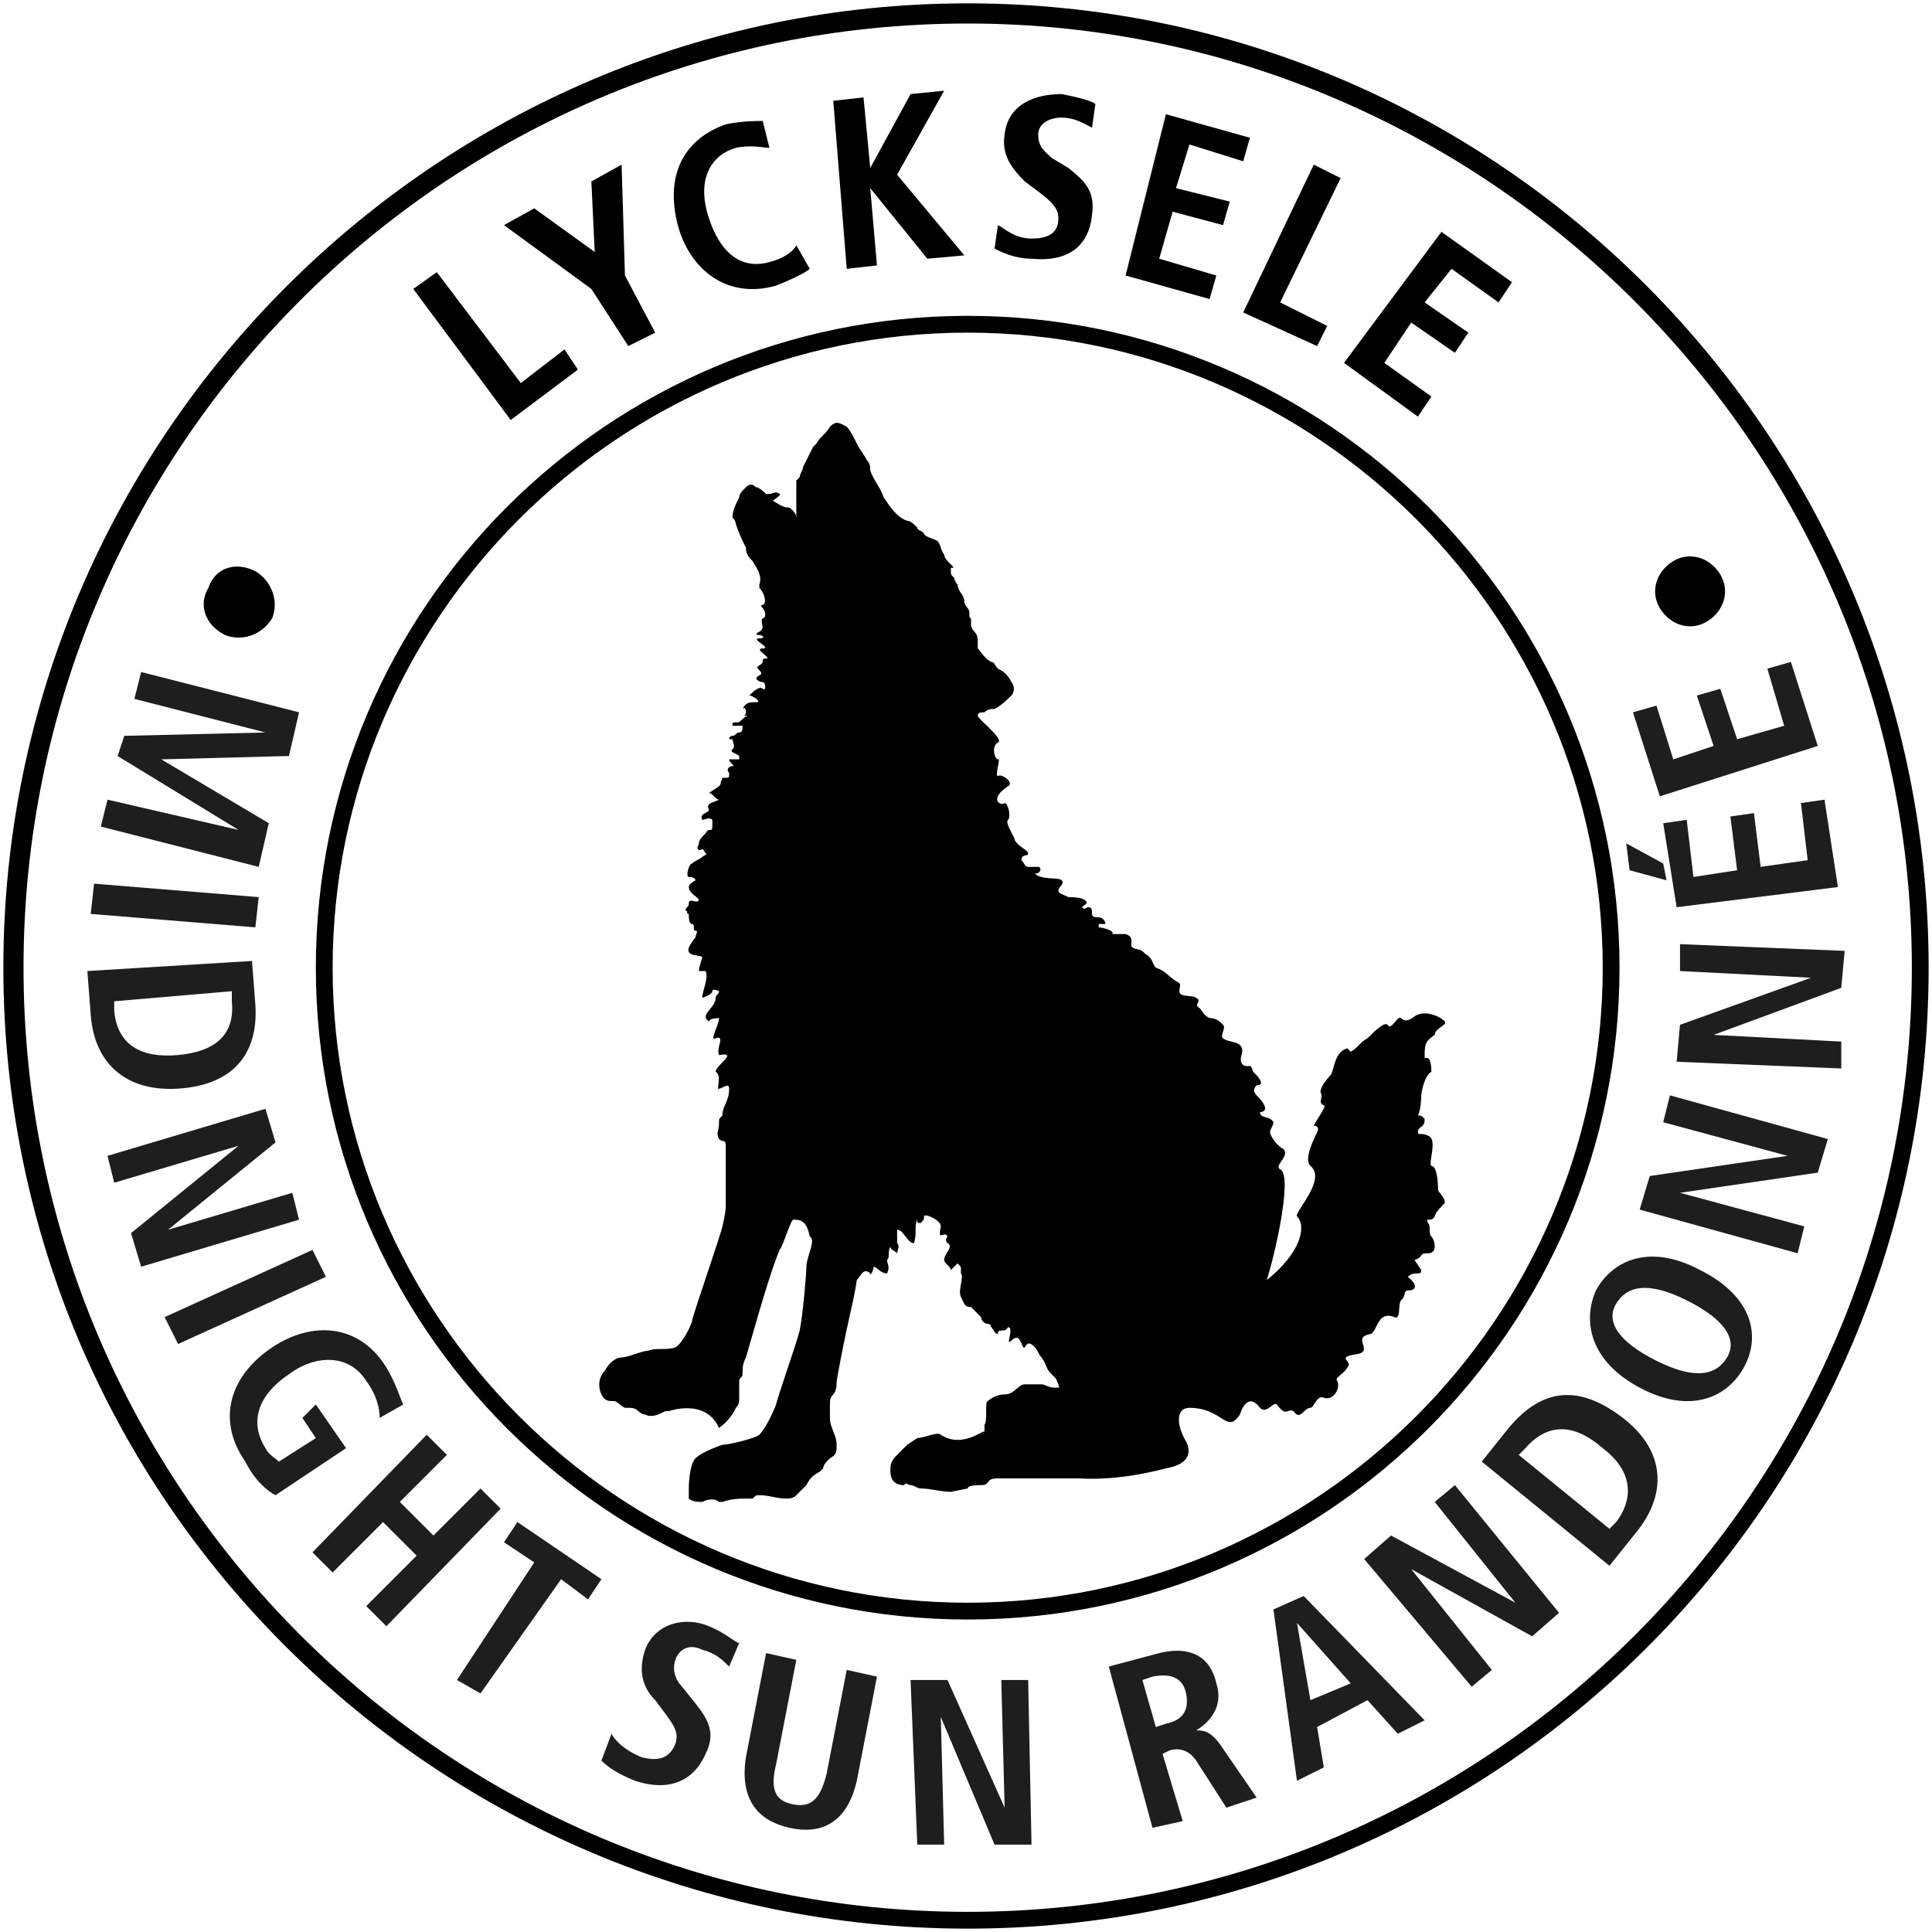
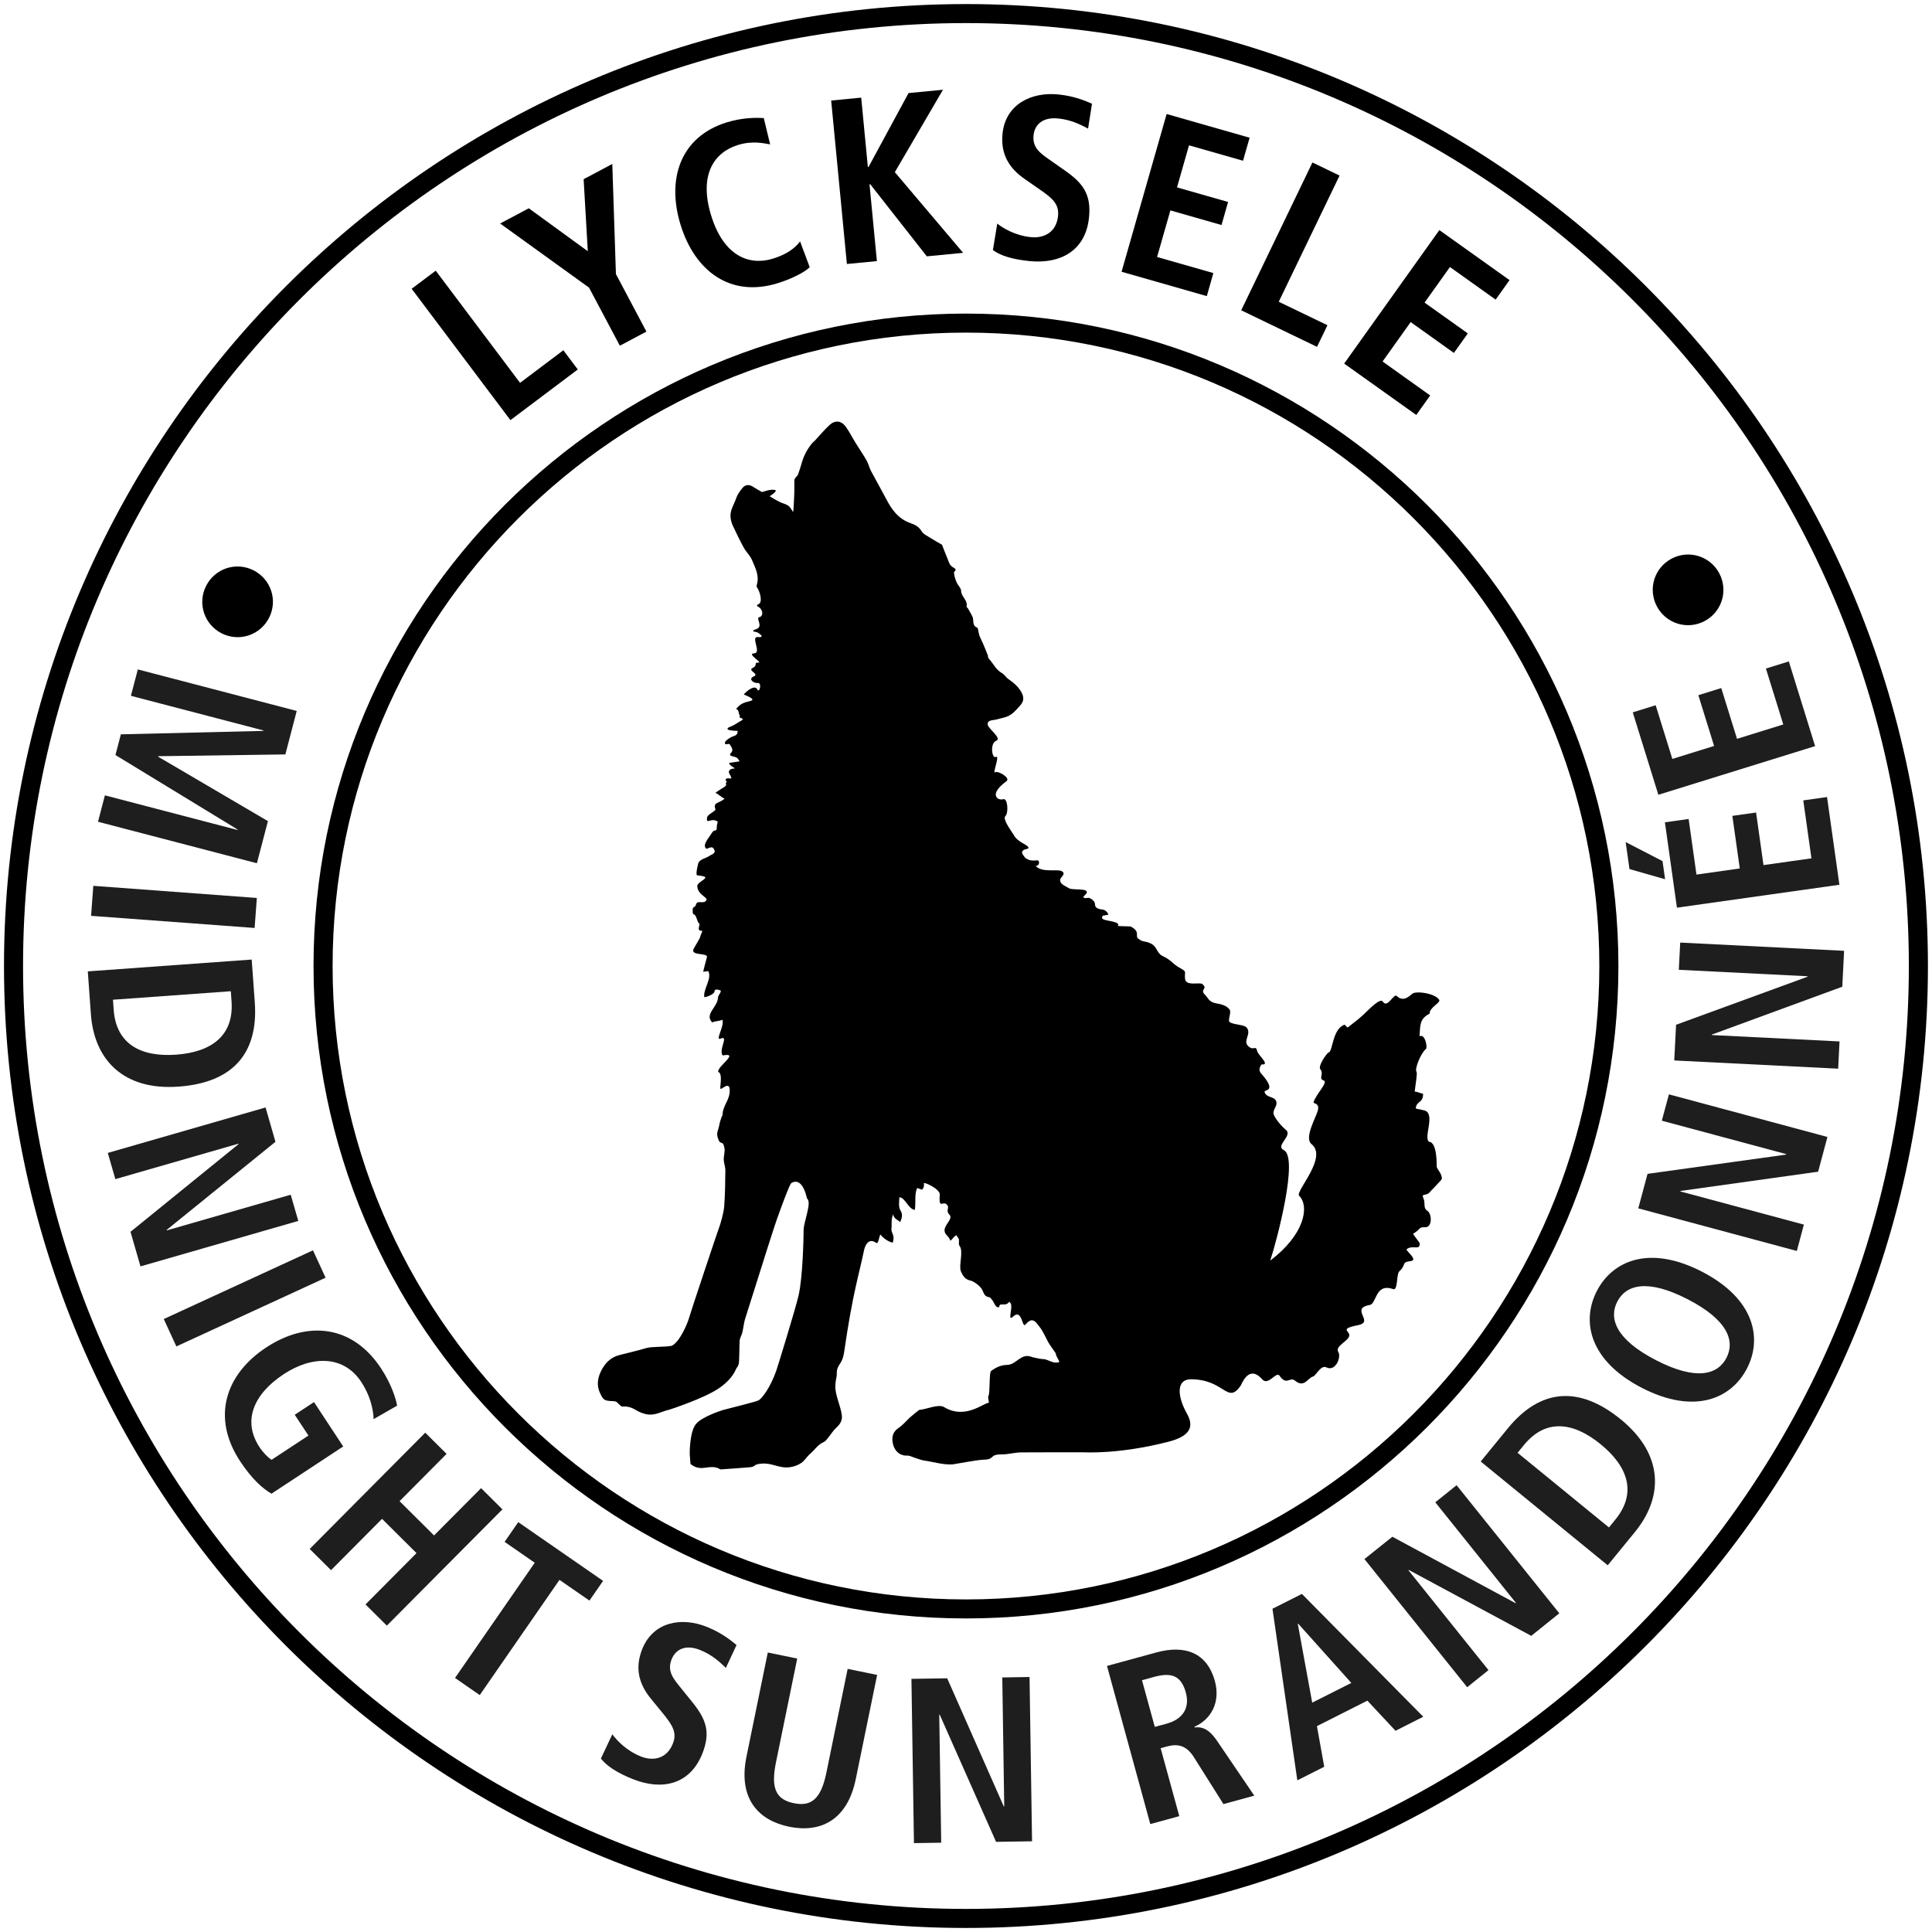
- <svg xmlns="http://www.w3.org/2000/svg" version="1.1" id="Lager_1" x="0px" y="0px" viewBox="0 0 57.5 57.5" style="enable-background:new 0 0 57.5 57.5;" xml:space="preserve">
-   <style type="text/css">
- 	.st0{opacity:0.88;}
- </style>
-   <path class="st0" d="M7.1,24.7L7.1,24.7l-3.6-2.2l0.2-0.6l4.2-0.1l0,0l-3.9-1l0.2-0.8l4.7,1.2l-0.3,1.3l-3.8,0.1l0,0L8,24.5  l-0.3,1.3l-4.7-1.2l0.2-0.8L7.1,24.7z" />
-   <path class="st0" d="M7.7,26.7l-0.1,0.9l-4.9-0.4l0.1-0.9L7.7,26.7z" />
-   <path class="st0" d="M7.5,28.6l0.1,1.3c0.1,1.5-0.7,2.4-2.3,2.5c-1.6,0.1-2.5-0.8-2.6-2.2l-0.1-1.3L7.5,28.6z M3.4,29.8l0,0.3  c0.1,1,0.8,1.4,1.9,1.3c1.1-0.1,1.7-0.6,1.6-1.6l0-0.3L3.4,29.8z" />
-   <path class="st0" d="M7.9,33l0.3,1L5,36.6l0,0l3.7-1.1l0.2,0.8l-4.7,1.4l-0.3-1l3.2-2.6l0,0l-3.7,1.1l-0.2-0.8L7.9,33z" />
-   <path class="st0" d="M9.3,37.2L9.7,38l-4.4,2l-0.4-0.8L9.3,37.2z" />
-   <path class="st0" d="M9.4,41.8l0.9,1.3l-2.1,1.4c-0.2-0.1-0.6-0.4-0.9-1c-0.9-1.3-0.4-2.6,0.8-3.4c1.2-0.8,2.6-0.7,3.4,0.6  c0.3,0.5,0.4,0.9,0.5,1.1l-0.7,0.4c0-0.3-0.1-0.7-0.4-1.1c-0.5-0.8-1.5-0.8-2.3-0.2c-0.9,0.6-1.2,1.4-0.7,2.2  c0.1,0.2,0.3,0.3,0.4,0.4l1.1-0.7l-0.4-0.6L9.4,41.8z" />
-   <path class="st0" d="M12.7,42.7l0.6,0.6l-1.4,1.4l1,1l1.4-1.4l0.6,0.6l-3.4,3.5l-0.6-0.6l1.5-1.5l-1-1l-1.5,1.5l-0.6-0.6L12.7,42.7z  " />
-   <path class="st0" d="M15.9,46.5L15,45.9l0.4-0.6l2.5,1.7l-0.4,0.6L16.7,47l-2.4,3.4L13.6,50L15.9,46.5z" />
-   <path class="st0" d="M18.2,51.6c0.1,0.2,0.4,0.5,0.9,0.7c0.4,0.1,0.8,0.1,1-0.4c0.1-0.3,0-0.5-0.3-0.9l-0.3-0.4  c-0.4-0.4-0.5-0.9-0.3-1.5c0.3-0.8,1.2-1,1.9-0.7c0.5,0.2,0.8,0.5,0.9,0.5l-0.3,0.7c-0.2-0.2-0.4-0.4-0.8-0.5  c-0.4-0.2-0.7,0-0.8,0.3c-0.1,0.3,0,0.6,0.2,0.8l0.4,0.5c0.4,0.5,0.6,0.9,0.3,1.5c-0.4,0.9-1.2,1.1-2.1,0.8c-0.5-0.2-0.8-0.4-1-0.6  L18.2,51.6z" />
-   <path class="st0" d="M23.7,49.4l-0.6,3.1c-0.2,0.8,0,1.1,0.5,1.2c0.5,0.1,0.8-0.1,1-0.9l0.6-3.1l0.9,0.2L25.5,53  c-0.3,1.3-1.1,1.6-2,1.4c-0.9-0.2-1.5-0.8-1.3-2.1l0.6-3.1L23.7,49.4z" />
-   <path class="st0" d="M27.1,50l1.1,0l1.7,3.8h0l-0.1-3.8l0.8,0l0.1,4.9l-1.1,0L28,51.1h0l0.1,3.8l-0.8,0L27.1,50z" />
-   <path class="st0" d="M33,49.6l1.5-0.4c0.8-0.2,1.5,0,1.7,0.9c0.2,0.6-0.1,1.1-0.6,1.4l0,0c0.2,0,0.4,0,0.7,0.4l1.1,1.6l-0.9,0.3  l-0.9-1.4c-0.2-0.3-0.5-0.4-0.8-0.3l-0.2,0.1l0.6,2l-0.9,0.2L33,49.6z M34.7,51.3c0.5-0.1,0.7-0.4,0.6-0.9c-0.1-0.5-0.5-0.6-1-0.5  L34,50l0.4,1.4L34.7,51.3z" />
-   <path class="st0" d="M40.7,50.6l-1.5,0.8l0.2,1.2L38.6,53l-0.7-5.1l0.9-0.4l3.6,3.7l-0.8,0.4L40.7,50.6z M40.2,50.1l-1.6-1.8l0,0  l0.4,2.3L40.2,50.1z" />
-   <path class="st0" d="M40.6,46.4l0.8-0.7l3.7,2l0,0l-2.4-3l0.6-0.5l3.1,3.8l-0.8,0.7l-3.6-2l0,0l2.4,3l-0.6,0.5L40.6,46.4z" />
-   <path class="st0" d="M44.1,43.5l0.8-1c1-1.2,2.1-1.3,3.4-0.3c1.3,1,1.3,2.3,0.4,3.4l-0.8,1L44.1,43.5z M47.9,45.5l0.2-0.2  c0.6-0.8,0.4-1.6-0.4-2.2c-0.8-0.7-1.6-0.8-2.3,0l-0.2,0.2L47.9,45.5z" />
-   <path class="st0" d="M47.5,38.4c0.5-0.9,1.6-1.4,3.1-0.6c1.6,0.8,1.8,2,1.3,2.9c-0.5,0.9-1.6,1.4-3.1,0.6  C47.3,40.5,47.1,39.3,47.5,38.4z M51.4,40.4c0.3-0.5,0-1.1-1.2-1.7s-1.8-0.4-2.1,0.1c-0.3,0.5,0,1.1,1.2,1.7S51.1,40.9,51.4,40.4z" />
-   <path class="st0" d="M48.8,36l0.3-1l4.1-0.6l0,0l-3.7-1l0.2-0.8l4.7,1.3l-0.3,1L50,35.5l0,0l3.7,1l-0.2,0.8L48.8,36z" />
-   <path class="st0" d="M49.9,31.6l0.1-1.1l3.9-1.4l0,0L50,28.9l0-0.8l4.9,0.2l-0.1,1.1L51,30.8l0,0l3.8,0.2l0,0.8L49.9,31.6z" />
-   <path class="st0" d="M48.5,25.9l-0.1-0.8l1.1,0.6l0.1,0.5L48.5,25.9z M49.9,27l-0.4-2.5l0.7-0.1l0.2,1.7l1.3-0.2l-0.2-1.6l0.7-0.1  l0.2,1.6l1.4-0.2l-0.2-1.7l0.7-0.1l0.4,2.6L49.9,27z" />
-   <path class="st0" d="M49.4,23.7l-0.8-2.5l0.7-0.2l0.5,1.6l1.2-0.4l-0.5-1.5l0.7-0.2l0.5,1.5l1.4-0.4l-0.5-1.7l0.7-0.2l0.8,2.5  L49.4,23.7z" />
-   <path d="M12.3,8.6L13,8.1l2.5,3.3l1.3-1l0.4,0.6l-2,1.5L12.3,8.6z" />
-   <path d="M17.6,8.6l-2.6-1.9l0.9-0.5l1.8,1.3l-0.1-2.1l0.9-0.5l0.1,3.3l0.9,1.7l-0.8,0.4L17.6,8.6z" />
-   <path d="M24.1,8c-0.1,0.1-0.5,0.3-1,0.5c-1.4,0.4-2.5-0.4-2.9-1.7c-0.4-1.4,0-2.6,1.4-3.1c0.5-0.1,0.9-0.1,1.1-0.1l0.2,0.8  c-0.2,0-0.5-0.1-1,0c-0.7,0.2-1.2,0.9-0.8,2.1c0.4,1.2,1.1,1.5,1.8,1.3c0.4-0.1,0.7-0.3,0.8-0.5L24.1,8z" />
-   <path d="M24.8,3l0.9-0.1L25.9,5l0,0l1.2-2.2l1-0.1l-1.4,2.5l2,2.4l-1.1,0.1l-1.7-2.1l0,0l0.2,2.3l-0.9,0.1L24.8,3z" />
-   <path d="M29.7,6.7c0.2,0.1,0.5,0.4,1,0.4c0.4,0,0.8-0.1,0.8-0.6c0-0.3-0.2-0.5-0.6-0.8l-0.4-0.3C30.1,5,29.8,4.6,29.9,4  c0.1-0.9,0.9-1.2,1.7-1.2c0.5,0.1,0.9,0.2,1,0.3l-0.1,0.7c-0.2-0.1-0.5-0.3-0.9-0.3c-0.4,0-0.7,0.2-0.7,0.5c0,0.4,0.2,0.5,0.4,0.7  l0.5,0.3c0.5,0.4,0.8,0.7,0.7,1.4c-0.1,1-0.8,1.4-1.8,1.3c-0.5,0-0.9-0.2-1.1-0.3L29.7,6.7z" />
-   <path d="M34.7,3.4l2.5,0.7L37,4.8l-1.6-0.5l-0.4,1.3L36.6,6l-0.2,0.7l-1.5-0.4l-0.4,1.4l1.7,0.5l-0.2,0.7l-2.5-0.7L34.7,3.4z" />
-   <path d="M39.1,4.9l0.8,0.4L38.1,9l1.4,0.7l-0.3,0.6L37,9.3L39.1,4.9z" />
-   <path d="M42.9,6.9l2.1,1.5l-0.4,0.6l-1.4-1L42.4,9l1.3,0.9l-0.4,0.6L42,9.6l-0.8,1.2l1.4,1l-0.4,0.6L40,10.8L42.9,6.9z" />
-   <path d="M6.2,17.5C6.4,16.9,7,16.7,7.6,17c0.5,0.3,0.7,0.9,0.5,1.4c-0.3,0.5-0.9,0.7-1.4,0.5C6.1,18.6,5.9,18,6.2,17.5z" />
-   <path d="M51.2,17.1c0.3,0.5,0.1,1.1-0.4,1.4s-1.1,0.1-1.4-0.4c-0.3-0.5-0.1-1.1,0.4-1.4C50.3,16.4,50.9,16.6,51.2,17.1z" />
-   <path d="M28.8,57.4C13,57.4,0.1,44.6,0.1,28.8C0.1,13,13,0.1,28.8,0.1S57.4,13,57.4,28.8C57.4,44.6,44.6,57.4,28.8,57.4z M28.8,0.7  C13.3,0.7,0.7,13.3,0.7,28.8s12.6,28.1,28.1,28.1c15.5,0,28.1-12.6,28.1-28.1S44.2,0.7,28.8,0.7z" />
-   <path d="M28.8,48.2c-10.7,0-19.4-8.7-19.4-19.4S18.1,9.4,28.8,9.4s19.4,8.7,19.4,19.4S39.5,48.2,28.8,48.2z M28.8,9.9  c-10.4,0-18.9,8.5-18.9,18.9s8.5,18.9,18.9,18.9s18.9-8.5,18.9-18.9S39.2,9.9,28.8,9.9z" />
-   <path d="M29.7,22.1c-0.2,0.1-0.1,0.5,0,0.5c0.1-0.1-0.1,0.5,0,0.5c0.1-0.1,0.5,0.2,0.3,0.3c-0.6,0.4-0.2,0.6-0.1,0.5  c0.1,0,0.2,0.4,0.1,0.5c-0.1,0.1,0.2,0.5,0.2,0.6c0.1,0.2,0.4,0.3,0.4,0.4c0,0.1-0.2,0-0.2,0.2c0.1,0.1,0.1,0.2,0.2,0.2  c0.1,0,0.2,0,0.3,0c0.1,0,0.1,0.2-0.1,0.2c0.2,0.2,0.7,0.1,0.8,0.2c0.1,0.1-0.1,0.2-0.1,0.3c0,0.1,0.1,0.1,0.3,0.2  c0.1,0,0.4,0,0.5,0.1c0.1,0.1,0,0.1-0.1,0.2c0.1,0.1,0.1,0,0.2,0c0.1,0,0.1,0.1,0.1,0.2c0,0.1,0.1,0.1,0.2,0.1  c0.1,0,0.2,0.1,0.2,0.2c-0.1,0-0.1,0-0.2,0c0,0,0,0.1,0,0.1c0.1,0,0.5,0.1,0.4,0.2c0,0,0.4,0,0.4,0c0.3,0.1,0.1,0.3,0.2,0.4  c0.2,0.1,0.2,0,0.4,0.2c0.2,0.1,0.2,0.3,0.3,0.4c0.3,0.1,0.3,0.2,0.6,0.4c0.2,0.1,0.1,0.1,0.1,0.3c0,0.2,0.4,0.1,0.5,0.2  c0.2,0.1-0.1,0.2,0.1,0.3c0.1,0.1,0.1,0.2,0.3,0.3c0.2,0,0.3,0.1,0.4,0.2c0.1,0.1-0.1,0.3,0,0.4c0.1,0.1,0.4,0.1,0.5,0.2  c0.2,0.2-0.1,0.4,0.1,0.6c0.2,0.1,0.2-0.1,0.3,0.2c0.1,0.1,0.4,0.4,0.1,0.4c-0.1,0.1-0.1,0.2,0,0.3c0.5,0.5,0.1,0.5,0.1,0.5  c0,0.2,0.3,0.1,0.4,0.3c0,0.1-0.1,0.2-0.1,0.3c0,0.1,0.2,0.4,0.4,0.5c0.2,0.2-0.3,0.5-0.1,0.6c0.4,0.2-0.2,2.7-0.4,3.3  c1-0.8,1.2-1.6,0.9-1.9c-0.1-0.1,0.9-1.1,0.4-1.5c-0.2-0.2,0.1-0.8,0.2-1c0.1-0.2-0.1-0.2-0.1-0.2c0.1-0.2,0.4-0.6,0.3-0.6  c-0.2-0.1,0-0.2-0.1-0.4c0-0.2,0.3-0.5,0.3-0.5c0.1-0.1,0.1-0.7,0.5-0.8c0,0,0.1,0.1,0.1,0.1c0.2-0.1,0.3-0.3,0.5-0.4  c0.2-0.2,0.5-0.5,0.6-0.4c0.1,0.2,0.3-0.3,0.4-0.2c0.2,0.2,0.4-0.1,0.5-0.1c0.2-0.1,0.6,0,0.8,0.2c0.1,0.1-0.3,0.2-0.3,0.4  c-0.3,0.2-0.3,0.3-0.3,0.7c0.2-0.1,0.2,0.3,0.2,0.4c-0.2,0.1-0.3,0.6-0.3,0.7c0,0,0,0.4-0.1,0.6c0.1,0,0.1,0,0.2,0.1  c0,0.3-0.2,0.2-0.2,0.4c0,0.1,0.1,0,0.3,0.1c0.3,0.1,0,0.8,0.1,0.9c0.2,0,0.2,0.7,0.2,0.7c0,0.1,0.2,0.2,0.2,0.4  c0,0-0.3,0.3-0.3,0.4c-0.1,0.2-0.3,0-0.2,0.2c0.1,0.1,0,0.3,0.1,0.4c0.1,0.1,0.2,0.5-0.1,0.5s-0.1,0.1-0.4,0.2c0,0,0.2,0.3,0.2,0.3  c0,0.2-0.2,0-0.4,0.2c0,0,0.4,0.3,0.1,0.4c-0.3,0-0.1,0.1-0.3,0.3c-0.1,0.1,0,0.6-0.2,0.5c-0.5-0.2-0.5,0.4-0.7,0.5  c-0.6,0.1,0.1,0.5-0.4,0.6c-0.7,0.1-0.1,0.2-0.3,0.4c-0.1,0.2-0.4,0.3-0.3,0.4c0.1,0.2-0.1,0.6-0.4,0.5c-0.2-0.1-0.3,0.3-0.4,0.3  c-0.2,0-0.3,0.4-0.5,0.1c-0.2-0.1-0.2,0.2-0.5-0.2c-0.1-0.1-0.3,0.3-0.5,0.1c-0.3-0.4-0.5-0.1-0.6,0.2c-0.4,0.6-0.5-0.2-1.5-0.2  c-0.4,0-0.4,0.5-0.1,1c0.2,0.4,0,0.7-0.6,0.8c-1.5,0.4-2.5,0.3-2.6,0.3c-0.6,0-1.2,0-1.8,0c-0.1,0-0.3,0-0.4,0c-0.1,0-0.1,0-0.2,0  c-0.4,0-0.2,0.2-0.5,0.2c-0.1,0-0.4,0-0.4,0.1c0,0-0.5,0.1-0.5,0.1c-0.3,0-0.6-0.1-0.9-0.1c-0.1,0-0.2-0.1-0.3-0.1  c-0.1,0-0.1-0.1-0.2,0c-0.3,0-0.4-0.2-0.4-0.4c0-0.2,0-0.3,0.2-0.5c0.1-0.1,0.2-0.2,0.3-0.3c0,0,0.3-0.2,0.3-0.2  c0.2,0,0.6-0.2,0.7-0.1c0.6,0.4,1.2-0.1,1.3-0.1c0,0,0-0.2,0-0.2c0.1-0.1,0-0.7,0.1-0.7c0.1-0.1,0.3-0.2,0.5-0.2  c0.3,0,0.4-0.3,0.6-0.3c0.1,0,0.1,0,0.2,0c0.1,0,0.2,0,0.3,0c0.1,0,0.2,0.1,0.4,0.1c0.2,0,0.1,0,0.1-0.1c-0.1-0.2,0-0.1-0.2-0.3  c-0.2-0.2-0.1-0.2-0.3-0.5c-0.1-0.1-0.1-0.2-0.2-0.3c-0.1-0.1-0.2-0.2-0.3,0c-0.1,0.1-0.1-0.5-0.4-0.2c-0.2,0.2,0.1-0.4-0.1-0.4  c-0.1,0.2-0.3,0-0.3,0.2c-0.1,0-0.1-0.1-0.2-0.2c0,0,0-0.1-0.1-0.1c-0.1,0-0.2-0.1-0.2-0.2c-0.1-0.1-0.3-0.3-0.3-0.3  c-0.2,0-0.2-0.1-0.3-0.3c-0.1-0.2,0.1-0.6,0-0.7c0,0,0-0.1,0-0.1c0-0.1,0-0.1-0.1-0.2c-0.1,0.1,0,0-0.2,0.2c0-0.1-0.2-0.2-0.2-0.3  c0-0.2,0.3-0.4,0.1-0.5c-0.1-0.1,0-0.2,0-0.2c-0.1-0.2-0.3,0.2-0.2-0.3c0-0.2-0.5-0.4-0.5-0.3c0,0.1,0,0.1-0.1,0.2  c-0.1,0-0.1,0-0.1-0.1c-0.1,0.2,0,0.4-0.1,0.7c-0.2,0-0.3-0.4-0.5-0.4c0,0.1,0,0.3,0,0.4c0.1,0.1,0,0.2,0,0.3  c-0.1-0.1-0.2-0.1-0.2-0.2c-0.1,0.2,0,0.3-0.1,0.4c0,0.1,0.1,0.2,0,0.4c-0.2,0-0.3-0.2-0.4-0.2c0,0.1-0.1,0.3-0.1,0.2  c-0.2-0.2-0.3,0.1-0.4,0.2c-0.1,0.7-0.3,1.3-0.6,3c0,0.1,0,0.3-0.1,0.4c-0.1,0.1-0.1,0.2-0.1,0.3c0,0.1,0,0.2,0,0.2  c0,0.1,0,0.1,0,0.2c0,0.3,0.2,0.5,0.2,0.8c0,0.2,0,0.3-0.2,0.4c-0.1,0.1-0.2,0.2-0.2,0.3c0,0-0.1,0.1-0.1,0.1  c-0.2,0.1-0.3,0.2-0.4,0.4c-0.1,0.1-0.2,0.2-0.3,0.3c-0.1,0.1-0.2,0.1-0.3,0.1c-0.3,0-0.5-0.1-0.8-0.1c-0.1,0-0.1,0-0.2,0.1  c0,0-0.1,0-0.1,0c-0.3,0-0.5,0-0.8,0.1c0,0,0,0-0.1,0c-0.1-0.1-0.3-0.1-0.5,0c-0.1,0-0.3,0-0.4-0.1c0-0.1,0-0.2,0-0.3  c0,0,0-0.7,0.2-0.9c0.2-0.2,0.8-0.4,0.8-0.4c0.2,0,1-0.2,1.1-0.3c0.1-0.1,0.3-0.4,0.5-0.9c0-0.1,0.6-1.8,0.7-2.2  c0.1-0.5,0.2-1.7,0.2-1.9c0-0.3,0.3-0.8,0.1-0.9c-0.1-0.5-0.3-0.5-0.5-0.5c-0.1,0.1-0.3,0.8-0.4,0.9c-0.2,0.5-0.4,1.1-1,3.2  c-0.1,0.2-0.1,0.3-0.1,0.5c0,0.1-0.1,0.1-0.1,0.2c0,0.2,0,0.4,0,0.5c0,0.1,0,0.2-0.1,0.3c0,0-0.1,0.3-0.5,0.6  C21,41.6,19.9,42,19.9,42c0,0-0.1,0-0.1,0c-0.2,0.1-0.4,0.2-0.6,0.1C19.1,42.1,19,42,19,42c-0.1-0.1-0.2-0.1-0.3-0.1  c0,0-0.1,0-0.1,0c-0.2-0.1-0.1-0.1-0.3-0.2c-0.2,0-0.3,0-0.4-0.2c-0.1-0.2-0.1-0.5,0.1-0.7c0.1-0.2,0.3-0.4,0.5-0.4  c0.2,0,0.6-0.2,0.8-0.2c0.2-0.1,0.5,0,0.8-0.1c0.2-0.1,0.5-0.7,0.5-0.8c0-0.1,0.9-2.7,0.9-2.8c0,0,0.1-0.4,0.1-0.6  c0-0.4,0-0.7,0-1.1c0-0.1,0-0.2,0-0.3c0-0.1,0-0.2,0-0.4c0-0.2-0.1-0.1-0.2-0.2c-0.1-0.2,0-0.2,0-0.5c0-0.1,0-0.1,0.1-0.2  c0,0,0,0,0,0c0-0.3,0.2-0.4,0.2-0.8c0-0.2-0.2,0-0.3,0c-0.1,0.1,0.1-0.4-0.1-0.5c0-0.2,0.7-0.6,0.1-0.5c-0.1-0.2,0.2-0.6-0.1-0.5  c-0.2,0.1,0.1-0.4,0.1-0.6c0,0-0.3,0-0.3,0.1c-0.3-0.2,0.2-0.4,0.2-0.7c0-0.1,0.1-0.1,0.1-0.2c0,0-0.2-0.1-0.2,0  c0,0.1-0.3,0.2-0.3,0.2c0-0.2,0.2-0.6,0.1-0.8c0,0-0.1,0-0.2,0c0-0.1,0.1-0.4,0.1-0.4c0-0.1-0.5,0-0.4-0.3c0.1-0.2,0.2-0.3,0.2-0.3  c0-0.1,0.1-0.2,0-0.2c-0.1,0,0-0.2-0.1-0.2c-0.1,0-0.1-0.2-0.1-0.3c-0.1,0,0-0.1-0.1-0.1c0-0.1,0.1-0.1,0.1-0.2c0-0.2,0.2,0,0.3-0.1  c0-0.1-0.3-0.2-0.3-0.4c0-0.1,0.2-0.2,0.2-0.2c0,0,0-0.1-0.2-0.1c-0.1,0,0-0.4,0.1-0.4c0.1-0.1,0.2-0.1,0.3-0.2c0,0,0.2-0.1,0.1-0.1  c-0.1-0.2-0.1-0.1-0.2-0.1c-0.1-0.1,0-0.1,0-0.2c0-0.1,0.1-0.2,0.2-0.3c0.1-0.2,0.2,0,0.2-0.2c0,0,0-0.1,0-0.2c-0.1-0.1-0.2,0-0.3,0  c-0.1-0.2,0.2-0.2,0.2-0.3c-0.1-0.2,0.1-0.2,0.3-0.3c-0.1,0-0.2-0.2-0.3-0.2c0,0,0.3-0.2,0.3-0.2c0.1-0.1,0-0.1,0.1-0.2c0,0,0,0,0,0  c-0.1-0.1,0.2,0,0.2-0.1c0,0,0-0.1,0-0.1c-0.1-0.1,0-0.2,0.1-0.2c0.1,0-0.1-0.1-0.1-0.2c0,0,0.3,0,0.3,0c0,0,0,0,0-0.1  c-0.1-0.1-0.3-0.1-0.2-0.2c0.1-0.1,0-0.2,0-0.3c0,0,0,0,0,0c0,0-0.1,0-0.1,0c0,0,0-0.1,0.1-0.1c0.1,0,0.1-0.1,0.2-0.1  c0.1,0,0.1-0.1,0.1-0.2c-0.1,0-0.2,0-0.3,0c0-0.1,0-0.1,0.1-0.1c0.1,0,0.1,0,0.2-0.1c0.1-0.1,0.2-0.1,0.1-0.1c-0.1,0,0,0,0-0.1  c0,0,0-0.2-0.1-0.1c0.1-0.2,0.2-0.2,0.4-0.2c0.2,0-0.1-0.2-0.2-0.2c0.1-0.1,0.3-0.3,0.4-0.2c0.1,0.1,0.1-0.2,0-0.2  c-0.1,0-0.3-0.1-0.1-0.2c0.2-0.1-0.2-0.2,0-0.3s0-0.2,0.2-0.2s-0.4-0.3-0.1-0.3S22.3,19,22.6,19c0.2,0,0.1-0.1,0-0.1  c0,0-0.2,0,0-0.1c0.2-0.1,0-0.3,0.1-0.4c0.1,0,0.1-0.2,0-0.3c0,0-0.1-0.1,0-0.1c0.1,0,0.1-0.3-0.1-0.5c0,0,0-0.1,0-0.1  c0.1-0.3-0.1-0.5-0.2-0.7c-0.1-0.1-0.2-0.2-0.2-0.4c-0.1-0.2-0.2-0.4-0.3-0.7c0-0.1-0.1-0.2-0.1-0.2c0-0.2,0.1-0.4,0.2-0.6  c0-0.1,0.1-0.2,0.2-0.3c0.1-0.1,0.2-0.1,0.3,0c0.1,0,0.3,0.2,0.3,0.2s0,0,0.1,0c0.1,0,0.2-0.1,0.3,0c0.1,0-0.2,0.2-0.2,0.2  s0.3,0.2,0.4,0.2c0.1,0,0.1,0,0.2,0.1c0,0,0.1,0.1,0.1,0.2c0-0.1,0-0.1,0-0.1c0-0.2,0-0.3,0-0.5c0-0.1,0-0.3,0-0.4c0,0,0-0.1,0-0.1  c0,0,0.1-0.1,0.1-0.1c0-0.1,0.1-0.2,0.1-0.3c0.1-0.2,0.2-0.4,0.3-0.6c0,0,0.1-0.1,0.1-0.1c0.1-0.2,0.3-0.3,0.4-0.5  c0.2-0.2,0.3-0.1,0.5,0c0.1,0.1,0.2,0.3,0.3,0.5c0.1,0.2,0.2,0.3,0.3,0.5c0.1,0.1,0.1,0.2,0.1,0.3c0.1,0.3,0.3,0.5,0.4,0.8  c0.2,0.3,0.4,0.6,0.7,0.7c0.1,0,0.2,0.1,0.3,0.2c0,0.1,0.2,0.1,0.2,0.2c0.1,0.1,0.2,0.1,0.4,0.2c0,0,0,0,0,0  c0.1,0.1,0.1,0.3,0.2,0.4c0,0.1,0.1,0.2,0.2,0.3c0.1,0.1,0.1,0.1,0,0.1c0,0.1,0,0.1,0,0.1c0,0.1,0,0.1,0.1,0.2  c0,0.1,0.1,0.2,0.1,0.2c0,0.2,0.2,0.3,0.2,0.5c0,0,0,0,0,0c0,0.1,0.1,0.2,0.1,0.2c0.1,0.1,0,0.3,0.1,0.3c0,0,0,0,0,0  c0,0.1,0,0.1,0,0.2c0,0.1,0.1,0.2,0.1,0.2c0.1,0.1,0.1,0.2,0.1,0.4c0,0,0,0,0,0c0,0,0,0,0,0.1c0.1,0.1,0.2,0.3,0.4,0.4  c0.1,0,0.1,0.1,0.2,0.2c0.2,0.1,0.3,0.2,0.4,0.4c0.1,0.1,0.1,0.3,0,0.4c-0.1,0.1-0.3,0.3-0.5,0.4c-0.1,0-0.2,0-0.3,0.1  c-0.1,0-0.2,0-0.2,0.1S29.9,22,29.7,22.1z" />
+ <svg xmlns="http://www.w3.org/2000/svg" id="a" width="20.285mm" height="20.285mm" viewBox="0 0 57.5 57.5">
+   <defs>
+     <style>.b{opacity:.88;}</style>
+   </defs>
+   <path class="b" d="M7.066,24.701l.004-.014-3.634-2.216,.161-.616,4.238-.102,.004-.014-3.943-1.03,.206-.786,4.729,1.236-.338,1.294-3.785,.053-.003,.014,3.269,1.918-.328,1.254-4.729-1.235,.205-.786,3.943,1.03Z" />
+   <path class="b" d="M7.644,26.725l-.066,.893-4.867-.361,.066-.893,4.867,.361Z" />
+   <path class="b" d="M7.491,28.558l.092,1.272c.109,1.523-.656,2.394-2.271,2.51-1.643,.118-2.51-.803-2.607-2.158l-.092-1.272,4.878-.352Zm-4.129,1.196l.022,.301c.072,1.006,.79,1.411,1.859,1.334,1.068-.077,1.721-.581,1.648-1.587l-.021-.301-3.509,.253Z" />
+   <path class="b" d="M7.904,32.96l.294,1.022-3.238,2.623,.004,.014,3.688-1.062,.226,.78-4.697,1.353-.297-1.029,3.214-2.608-.004-.014-3.661,1.054-.225-.78,4.697-1.353Z" />
+   <path class="b" d="M9.315,37.212l.375,.815-4.441,2.045-.375-.815,4.441-2.045Z" />
+   <path class="b" d="M9.346,41.73l.869,1.32-2.134,1.404c-.249-.138-.587-.435-.936-.967-.861-1.309-.431-2.589,.779-3.385,1.209-.796,2.556-.685,3.417,.624,.308,.468,.444,.905,.477,1.109l-.698,.401c-.012-.336-.122-.732-.368-1.106-.522-.795-1.458-.791-2.306-.233-.917,.604-1.228,1.403-.725,2.169,.115,.175,.254,.31,.36,.382l1.099-.723-.408-.619,.573-.377Z" />
+   <path class="b" d="M12.656,42.639l.635,.631-1.399,1.408,1.026,1.02,1.4-1.408,.635,.631-3.44,3.461-.635-.631,1.518-1.527-1.026-1.02-1.518,1.527-.635-.631,3.439-3.461Z" />
+   <path class="b" d="M15.915,46.51l-.897-.621,.406-.587,2.525,1.748-.406,.587-.892-.617-2.373,3.429-.736-.51,2.373-3.429Z" />
+   <path class="b" d="M18.223,51.613c.121,.169,.409,.487,.851,.663,.364,.145,.769,.074,.951-.381,.13-.325-.002-.544-.316-.926l-.329-.402c-.351-.426-.5-.9-.267-1.485,.324-.812,1.162-.968,1.923-.664,.481,.191,.769,.45,.885,.541l-.317,.68c-.17-.158-.39-.382-.773-.534-.416-.166-.719-.031-.843,.281-.135,.338,.04,.559,.237,.803l.378,.468c.414,.512,.554,.898,.299,1.536-.368,.923-1.201,1.103-2.065,.758-.455-.182-.78-.387-.953-.614l.341-.723Z" />
+   <path class="b" d="M23.727,49.361l-.634,3.097c-.163,.795,.023,1.105,.537,1.209,.5,.102,.8-.106,.963-.901l.635-3.097,.877,.18-.635,3.097c-.258,1.261-1.086,1.605-1.983,1.421-.904-.185-1.529-.827-1.27-2.088l.634-3.097,.877,.18Z" />
+   <path class="b" d="M27.125,49.966l1.065-.017,1.684,3.813h.014l-.058-3.838,.811-.013,.075,4.889-1.071,.017-1.677-3.785h-.014l.058,3.81-.811,.013-.075-4.889Z" />
+   <path class="b" d="M32.945,49.582l1.471-.402c.836-.23,1.506-.007,1.742,.856,.168,.614-.103,1.131-.607,1.355l.005,.021c.183-.021,.4,.006,.669,.404l1.105,1.626-.918,.251-.884-1.403c-.217-.34-.473-.4-.789-.314l-.196,.054,.555,2.022-.863,.236-1.289-4.707Zm1.775,1.718c.458-.125,.704-.446,.573-.926-.147-.539-.468-.597-.954-.464l-.351,.097,.381,1.389,.351-.096Z" />
+   <path class="b" d="M40.696,50.614l-1.502,.759,.218,1.209-.801,.404-.74-5.106,.876-.442,3.612,3.656-.826,.417-.837-.896Zm-.478-.527l-1.58-1.762-.013,.007,.429,2.342,1.164-.587Z" />
+   <path class="b" d="M40.608,46.401l.831-.665,3.667,1.978,.011-.009-2.4-2.994,.634-.508,3.057,3.812-.835,.671-3.644-1.961-.011,.009,2.382,2.972-.634,.509-3.057-3.813Z" />
+   <path class="b" d="M44.068,43.498l.806-.986c.965-1.181,2.117-1.286,3.368-.265,1.273,1.04,1.272,2.303,.413,3.353l-.806,.986-3.781-3.089Zm3.817,1.962l.19-.233c.638-.78,.395-1.565-.435-2.242-.829-.678-1.647-.759-2.284,.021l-.19,.232,2.72,2.222Z" />
+   <path class="b" d="M47.524,38.425c.464-.902,1.562-1.385,3.125-.58,1.563,.805,1.81,1.978,1.345,2.881-.465,.903-1.563,1.385-3.126,.581-1.562-.805-1.809-1.978-1.344-2.882Zm3.859,1.987c.26-.505,.038-1.13-1.157-1.745s-1.833-.432-2.093,.072c-.259,.504-.038,1.13,1.157,1.745s1.833,.432,2.093-.072Z" />
+   <path class="b" d="M48.758,35.963l.276-1.027,4.125-.573,.004-.014-3.704-.995,.211-.784,4.718,1.268-.277,1.034-4.097,.573-.004,.014,3.677,.988-.21,.784-4.719-1.268Z" />
+   <path class="b" d="M49.829,31.561l.054-1.062,3.911-1.429,.001-.015-3.83-.192,.041-.81,4.878,.245-.054,1.069-3.883,1.424-.001,.014,3.802,.19-.041,.811-4.878-.245Z" />
+   <path class="b" d="M48.496,25.866l-.113-.804,1.097,.566,.076,.54-1.06-.303Zm1.413,1.15l-.358-2.542,.706-.1,.233,1.655,1.289-.182-.221-1.565,.706-.1,.221,1.565,1.427-.201-.243-1.725,.707-.1,.368,2.611-4.835,.682Z" />
+   <path class="b" d="M49.356,23.654l-.762-2.453,.682-.212,.496,1.598,1.243-.386-.469-1.511,.682-.212,.469,1.511,1.377-.428-.517-1.664,.682-.212,.782,2.521-4.665,1.448Z" />
+   <path d="M12.251,8.595l.717-.539,2.51,3.338,1.288-.969,.43,.571-2.005,1.508-2.939-3.909Z" />
+   <path d="M17.529,8.559l-2.644-1.907,.853-.453,1.756,1.278-.124-2.144,.853-.453,.108,3.277,.908,1.712-.791,.42-.918-1.73Z" />
+   <path d="M24.098,7.953c-.144,.146-.536,.348-.957,.477-1.417,.436-2.465-.374-2.885-1.737-.421-1.364-.012-2.624,1.379-3.053,.475-.146,.901-.139,1.096-.126l.19,.783c-.2-.033-.525-.116-.96,.019-.709,.218-1.168,.887-.796,2.097,.373,1.209,1.13,1.503,1.838,1.285,.415-.128,.658-.312,.809-.513l.287,.768Z" />
+   <path d="M24.738,2.992l.893-.086,.198,2.064,.021-.002,1.19-2.198,1.025-.099-1.433,2.453,2.033,2.401-1.081,.104-1.685-2.147-.021,.002,.22,2.287-.893,.086-.468-4.867Z" />
+   <path d="M29.68,6.655c.163,.129,.526,.355,1,.403,.39,.039,.759-.142,.809-.629,.035-.348-.151-.521-.56-.801l-.427-.297c-.453-.312-.728-.727-.665-1.353,.088-.869,.851-1.249,1.664-1.167,.516,.052,.864,.221,.999,.276l-.117,.74c-.207-.105-.479-.26-.891-.301-.445-.045-.698,.169-.732,.503-.036,.361,.193,.525,.449,.706l.492,.345c.538,.377,.779,.711,.71,1.393-.1,.988-.85,1.391-1.775,1.297-.487-.049-.856-.156-1.085-.327l.129-.788Z" />
+   <path d="M34.721,3.393l2.47,.706-.196,.685-1.608-.459-.357,1.252,1.52,.434-.195,.686-1.522-.435-.396,1.387,1.675,.478-.195,.686-2.537-.725,1.342-4.697Z" />
+   <path d="M39.061,4.836l.807,.389-1.81,3.756,1.449,.698-.31,.644-2.256-1.088,2.119-4.398Z" />
+   <path d="M42.838,6.848l2.089,1.489-.414,.58-1.36-.97-.755,1.059,1.287,.917-.414,.581-1.287-.918-.836,1.173,1.417,1.011-.414,.58-2.146-1.529,2.833-3.973Z" />
+   <path d="M6.132,17.442c.26-.521,.889-.731,1.409-.47,.521,.261,.731,.889,.47,1.409-.26,.521-.889,.731-1.409,.471-.521-.261-.731-.889-.47-1.41Z" />
+   <path d="M51.172,17.069c.27,.517,.071,1.148-.445,1.418s-1.148,.07-1.418-.446c-.27-.516-.071-1.148,.445-1.417,.517-.27,1.149-.071,1.418,.445Z" />
+   <path d="M28.749,57.38C12.962,57.38,.119,44.537,.119,28.751S12.962,.121,28.749,.121s28.63,12.843,28.63,28.63-12.844,28.629-28.63,28.629ZM28.749,.687C13.275,.687,.686,13.277,.686,28.751s12.589,28.062,28.062,28.062,28.063-12.589,28.063-28.062S44.223,.687,28.749,.687Z" />
+   <path d="M28.749,48.168c-10.707,0-19.418-8.71-19.418-19.417S18.042,9.333,28.749,9.333s19.418,8.711,19.418,19.418-8.711,19.417-19.418,19.417Zm0-38.269c-10.394,0-18.85,8.457-18.85,18.852s8.456,18.851,18.85,18.851,18.85-8.456,18.85-18.851S39.143,9.899,28.749,9.899Z" />
+   <path d="M29.643,22.051c-.186,.078-.122,.545,0,.476s-.112,.521-.029,.459,.471,.169,.342,.263c-.559,.408-.244,.586-.103,.537s.168,.411,.069,.502,.207,.484,.246,.557c.122,.232,.408,.282,.44,.378,.024,.072-.196,.014-.19,.168,.062,.106,.086,.153,.194,.196,.11,.043,.211,.017,.269,.019s.073,.158-.057,.167c.194,.218,.683,.072,.795,.165s-.077,.169-.068,.261,.063,.129,.273,.242c.081,.044,.432,.011,.499,.07,.068,.06-.019,.102-.09,.191,.112,.07,.127-.021,.231,.044,.071,.044,.124,.089,.126,.179,.002,.091,.096,.132,.198,.141,.106,.009,.16,.067,.205,.155l-.172,.033c-.034,.046-.031,.085,.026,.111,.108,.049,.505,.064,.423,.187-.013,.019,.36,.013,.382,.024,.297,.149,.122,.284,.223,.359,.177,.131,.183,.049,.386,.151,.183,.092,.159,.281,.344,.369,.296,.141,.268,.225,.555,.378,.17,.091,.086,.111,.109,.3,.028,.23,.436,.089,.516,.155,.178,.148-.091,.158,.076,.315,.087,.082,.116,.219,.317,.254,.171,.03,.324,.067,.416,.187,.065,.085-.061,.317,0,.371,.095,.084,.431,.074,.508,.166,.164,.197-.144,.404,.067,.571,.164,.13,.2-.075,.254,.153,.069,.143,.382,.398,.122,.375-.091,.129-.067,.207-.006,.275,.488,.55,.077,.466,.096,.542,.048,.195,.332,.114,.356,.319,.014,.116-.122,.23-.085,.345,.043,.136,.249,.373,.358,.459,.232,.182-.328,.474-.055,.61,.447,.222-.211,2.706-.405,3.288,1.026-.776,1.173-1.616,.862-1.929-.129-.13,.865-1.137,.367-1.539-.226-.183,.13-.782,.187-.997,.063-.235-.139-.199-.125-.249,.063-.23,.445-.597,.301-.647-.176-.061,.031-.184-.113-.352-.026-.162,.263-.531,.273-.485,.112-.07,.107-.7,.461-.824l.09,.087c.164-.132,.332-.252,.477-.39,.173-.165,.497-.504,.571-.384,.135,.22,.326-.253,.413-.168,.229,.222,.426-.058,.497-.084,.163-.06,.627,.015,.757,.184,.099,.092-.275,.222-.275,.428-.295,.151-.28,.333-.298,.673,.167-.088,.24,.334,.191,.375-.159,.132-.345,.603-.282,.683,.032,.041-.033,.386-.054,.592,.053-.014,.143,.041,.25,.061-.002,.28-.168,.199-.217,.406-.013,.054,.053,.036,.255,.089,.345,.091-.04,.821,.142,.934,.244,.015,.223,.707,.224,.731,.003,.084,.172,.225,.152,.376-.004,.033-.323,.348-.335,.366-.114,.17-.292,.032-.209,.215,.062,.136-.018,.282,.114,.365,.139,.087,.153,.497-.061,.489s-.123,.061-.358,.19c-.024,.013,.188,.258,.19,.284,.021,.24-.212,.037-.387,.183-.041,.034,.363,.322,.119,.352-.29,.036-.108,.087-.337,.306-.092,.088-.037,.58-.184,.528-.535-.191-.489,.433-.69,.469-.617,.111,.147,.502-.35,.602-.674,.135-.112,.179-.306,.398-.134,.152-.372,.257-.284,.403,.091,.152-.083,.594-.358,.456-.163-.081-.315,.254-.393,.272-.158,.038-.261,.351-.535,.126-.164-.135-.245,.165-.468-.153-.095-.135-.335,.321-.515,.108-.325-.366-.528-.054-.636,.19-.403,.578-.474-.19-1.489-.188-.428,.001-.408,.497-.111,1.025,.243,.43,.034,.685-.564,.837-1.471,.376-2.456,.311-2.551,.311-.61,.002-1.219-.002-1.829,.003-.132,.001-.264,.033-.397,.048-.064,.007-.128,.012-.192,.012-.366,.003-.164,.151-.529,.158-.079,.002-.366,.042-.445,.059-.012,.003-.455,.079-.467,.08-.293,.016-.555-.072-.851-.115-.11-.016-.212-.064-.318-.097-.057-.018-.116-.052-.172-.049-.27,.013-.406-.184-.441-.369-.032-.169-.013-.33,.173-.456,.129-.087,.228-.208,.341-.314,.017-.016,.263-.224,.281-.224,.179-.005,.564-.182,.728-.083,.634,.385,1.184-.128,1.33-.125,.021,.001-.03-.179-.01-.198,.056-.052,.02-.701,.081-.748,.135-.102,.287-.179,.471-.182,.257-.004,.366-.271,.622-.266,.066,.002,.128,.037,.194,.048,.111,.019,.16,.041,.273,.045,.121,.005,.239,.102,.361,.103,.151,.002,.113-.029,.073-.104-.133-.245,.015-.061-.151-.292-.176-.243-.149-.237-.286-.493-.051-.095-.118-.186-.188-.272-.095-.116-.192-.154-.347,.032-.097,.117-.098-.492-.365-.24-.208,.196,.061-.39-.122-.436-.099,.157-.291-.01-.291,.153-.118,.041-.146-.148-.222-.225-.023-.023-.042-.064-.067-.067-.145-.015-.168-.112-.208-.204-.06-.139-.284-.277-.338-.287-.184-.036-.244-.138-.307-.285-.068-.16,.083-.601-.036-.747-.026-.031-.024-.085-.021-.128,.008-.109-.018-.097-.078-.198-.14,.1-.042,.048-.176,.168-.043-.144-.166-.172-.174-.296-.013-.192,.279-.361,.136-.491-.092-.084-.01-.191-.038-.245-.123-.231-.28,.161-.24-.341,.013-.17-.486-.394-.475-.335,.011,.064,.008,.118-.051,.189l-.145-.052c-.087,.157-.039,.436-.071,.651-.201-.022-.278-.362-.461-.376-.005,.128-.035,.289,.038,.403,.066,.104,.041,.218-.016,.34-.055-.076-.181-.081-.206-.235-.071,.155-.035,.293-.052,.425-.018,.135,.119,.19,.037,.42-.165-.042-.293-.151-.367-.245-.044,.084-.055,.301-.13,.247-.208-.151-.323,.061-.357,.229-.145,.706-.335,1.261-.585,2.987-.021,.148-.049,.269-.132,.388-.065,.092-.099,.185-.093,.294,.004,.08-.025,.162-.034,.244-.007,.06-.013,.121-.009,.181,.021,.275,.157,.536,.193,.809,.02,.154-.044,.262-.164,.372-.098,.089-.164,.204-.248,.306-.036,.044-.073,.097-.124,.12-.183,.08-.271,.236-.407,.352-.097,.083-.159,.199-.263,.271-.094,.065-.222,.112-.341,.127-.324,.043-.519-.136-.845-.106-.077,.007-.149,.011-.212,.065-.032,.028-.092,.039-.141,.043-.275,.023-.55,.042-.825,.061-.019,.001-.043,.004-.056-.004-.143-.093-.305-.06-.462-.041-.149,.018-.277-.001-.416-.115-.007-.08-.011-.178-.022-.28-.003-.024-.006-.665,.179-.901s.821-.427,.821-.427c.154-.044,.962-.238,1.051-.286,.096-.053,.349-.376,.528-.892,.04-.116,.566-1.821,.66-2.228,.125-.54,.15-1.724,.15-1.944,0-.25,.255-.83,.102-.941-.125-.54-.334-.544-.469-.461-.067,.07-.322,.784-.352,.867-.195,.525-.352,1.07-1.016,3.156-.055,.172-.059,.348-.107,.481-.022,.062-.057,.124-.061,.186-.011,.176-.007,.353-.015,.53-.004,.098,.001,.197-.077,.285-.029,.033-.079,.292-.519,.598s-1.483,.642-1.483,.642c-.023,.004-.051,.011-.082,.02-.212,.065-.377,.163-.61,.113-.105-.023-.21-.065-.297-.119-.106-.066-.215-.109-.347-.11-.032-0-.076,.009-.094-.006-.155-.126-.1-.147-.279-.154-.236-.009-.26-.043-.354-.243-.114-.241-.061-.478,.05-.687,.1-.189,.262-.374,.532-.441,.151-.037,.638-.157,.786-.204,.169-.054,.545-.028,.763-.069,.239-.104,.476-.674,.512-.809,.037-.141,.898-2.721,.917-2.756,.011-.019,.123-.391,.137-.587,.026-.358,.031-.718,.034-1.077,.001-.102-.044-.203-.048-.305-.005-.12,.043-.242,.02-.361-.045-.228-.114-.085-.172-.228-.092-.225-.018-.236,.025-.475,.013-.075,.043-.148,.066-.222,.005-.016,.024-.03,.024-.045,.01-.313,.229-.445,.214-.766-.012-.243-.246,.007-.259-.023-.074,.072,.083-.446-.083-.499-.031-.169,.658-.588,.133-.49-.131-.177,.2-.61-.063-.501-.176,.073,.135-.399,.051-.567-.026,.049-.266,.04-.293,.09-.252-.247,.151-.449,.166-.743,.004-.077,.083-.129,.084-.206,0-.008-.181-.081-.185,.012-.004,.099-.255,.184-.307,.179-.04-.228,.236-.552,.119-.775l-.15,.022c.002-.05,.102-.397,.11-.44,.024-.136-.519-.025-.391-.254,.11-.197,.179-.3,.187-.334,.032-.141,.103-.195,.037-.195-.145,.001-.037-.157-.056-.212-.059-.012-.09-.243-.147-.264-.075-.028-.049-.093-.053-.146-.009-.108,.07-.054,.095-.153,.039-.159,.241,.006,.314-.138,.042-.083-.286-.17-.271-.43,.005-.084,.203-.161,.238-.235,.009-.02-.041-.052-.246-.071-.051-.005,.026-.366,.052-.396,.097-.109,.198-.102,.332-.193,.025-.017,.163-.062,.137-.145-.051-.156-.128-.091-.242-.054-.075-.059-.047-.137-.019-.196,.044-.093,.117-.176,.171-.266,.098-.165,.157-.001,.155-.196-.001-.048,.018-.096,.029-.153-.145-.083-.195-.024-.31-.015-.07-.195,.163-.228,.244-.344-.091-.231,.114-.173,.27-.326-.063-.01-.216-.158-.271-.167,.004-.024,.267-.179,.277-.188,.099-.09-.026-.063,.068-.157,.034-.033-.021,.024-.034-.011-.05-.141,.18-.039,.16-.093-.011-.03-.019-.063-.039-.089-.08-.109-.014-.181,.118-.189,.089-.005-.13-.062-.146-.167,.031-.007,.282-.04,.313-.047-.002-.011-.005,0-.047-.073-.068-.099-.278-.05-.23-.157,.138-.117-.001-.221-.004-.262-.011-.009-.018-.018-.029-.023-.041-.018-.116,.041-.127-.027-.005-.032,.036-.079,.071-.104,.058-.043,.123-.085,.193-.106,.093-.027,.113-.079,.116-.154-.08-.003-.174-.003-.288-.034-.047-.059,.034-.072,.125-.115,.083-.039,.081-.043,.158-.091,.125-.078,.228-.106,.091-.147-.067-.02,.011-.037-.043-.105-.006-.007-.013-.174-.096-.148,.119-.162,.217-.2,.425-.249s-.14-.169-.191-.194c.067-.091,.325-.301,.399-.158s.146-.2,.02-.185-.301-.12-.121-.196-.198-.173-.033-.252,.016-.163,.166-.158-.36-.265-.124-.276-.115-.507,.111-.485,.06-.1-.019-.143c-.02-.011-.247-.021-.025-.095s-.031-.328,.09-.355,.11-.196,.003-.287c-.024-.02-.138-.055-.023-.102s.055-.347-.056-.507c-.014-.02-.001-.063,.007-.093,.068-.262-.057-.487-.151-.712-.056-.133-.174-.238-.244-.367-.118-.216-.225-.438-.329-.661-.034-.073-.055-.157-.064-.237-.025-.215,.108-.389,.17-.58,.035-.107,.109-.204,.18-.294,.085-.109,.212-.116,.327-.035,.062,.044,.26,.152,.26,.152,0,0,.035-.011,.082-.024,.063-.017,.169-.058,.294-.039s-.15,.188-.15,.188c0,0,.258,.163,.374,.202,.068,.023,.139,.047,.194,.09,.048,.037,.075,.1,.132,.18,.007-.062,.01-.085,.011-.107,.008-.154,.019-.308,.023-.463,.004-.129-.002-.259,.002-.388,.001-.026,.027-.053,.044-.078,.02-.028,.053-.05,.064-.081,.041-.114,.078-.229,.111-.345,.061-.217,.164-.412,.307-.585,.028-.034,.064-.059,.094-.091,.142-.152,.274-.314,.427-.454,.166-.151,.35-.132,.482,.05,.109,.15,.192,.319,.29,.477,.109,.177,.228,.348,.331,.529,.055,.096,.078,.211,.129,.309,.145,.276,.301,.545,.445,.821,.169,.326,.367,.61,.742,.738,.113,.039,.243,.102,.319,.235,.048,.084,.158,.134,.246,.191,.117,.075,.239,.141,.359,.211,.006,.003,.009,.013,.011,.021,.05,.127,.097,.254,.151,.379,.043,.101,.054,.213,.176,.278,.097,.052,.085,.084,.021,.141,.008,.054,.011,.097,.022,.137,.017,.061,.036,.123,.064,.18,.04,.081,.126,.158,.127,.236,.002,.182,.212,.285,.161,.478-.003,.009,.03,.025,.039,.041,.047,.082,.096,.164,.137,.249,.052,.109-.021,.272,.146,.332,.008,.003,.014,.019,.017,.031,.016,.069,.024,.141,.047,.207,.029,.08,.072,.155,.106,.234,.052,.121,.1,.244,.149,.367,.003,.006-.006,.017-.004,.023,.01,.023,.018,.049,.035,.067,.127,.139,.203,.321,.379,.419,.076,.042,.124,.131,.197,.181,.152,.106,.291,.22,.384,.387,.08,.142,.082,.269-.029,.392-.133,.146-.256,.307-.463,.359-.088,.022-.176,.045-.263,.068-.085,.022-.249,.007-.249,.135s.441,.418,.255,.496Z" />
</svg>
